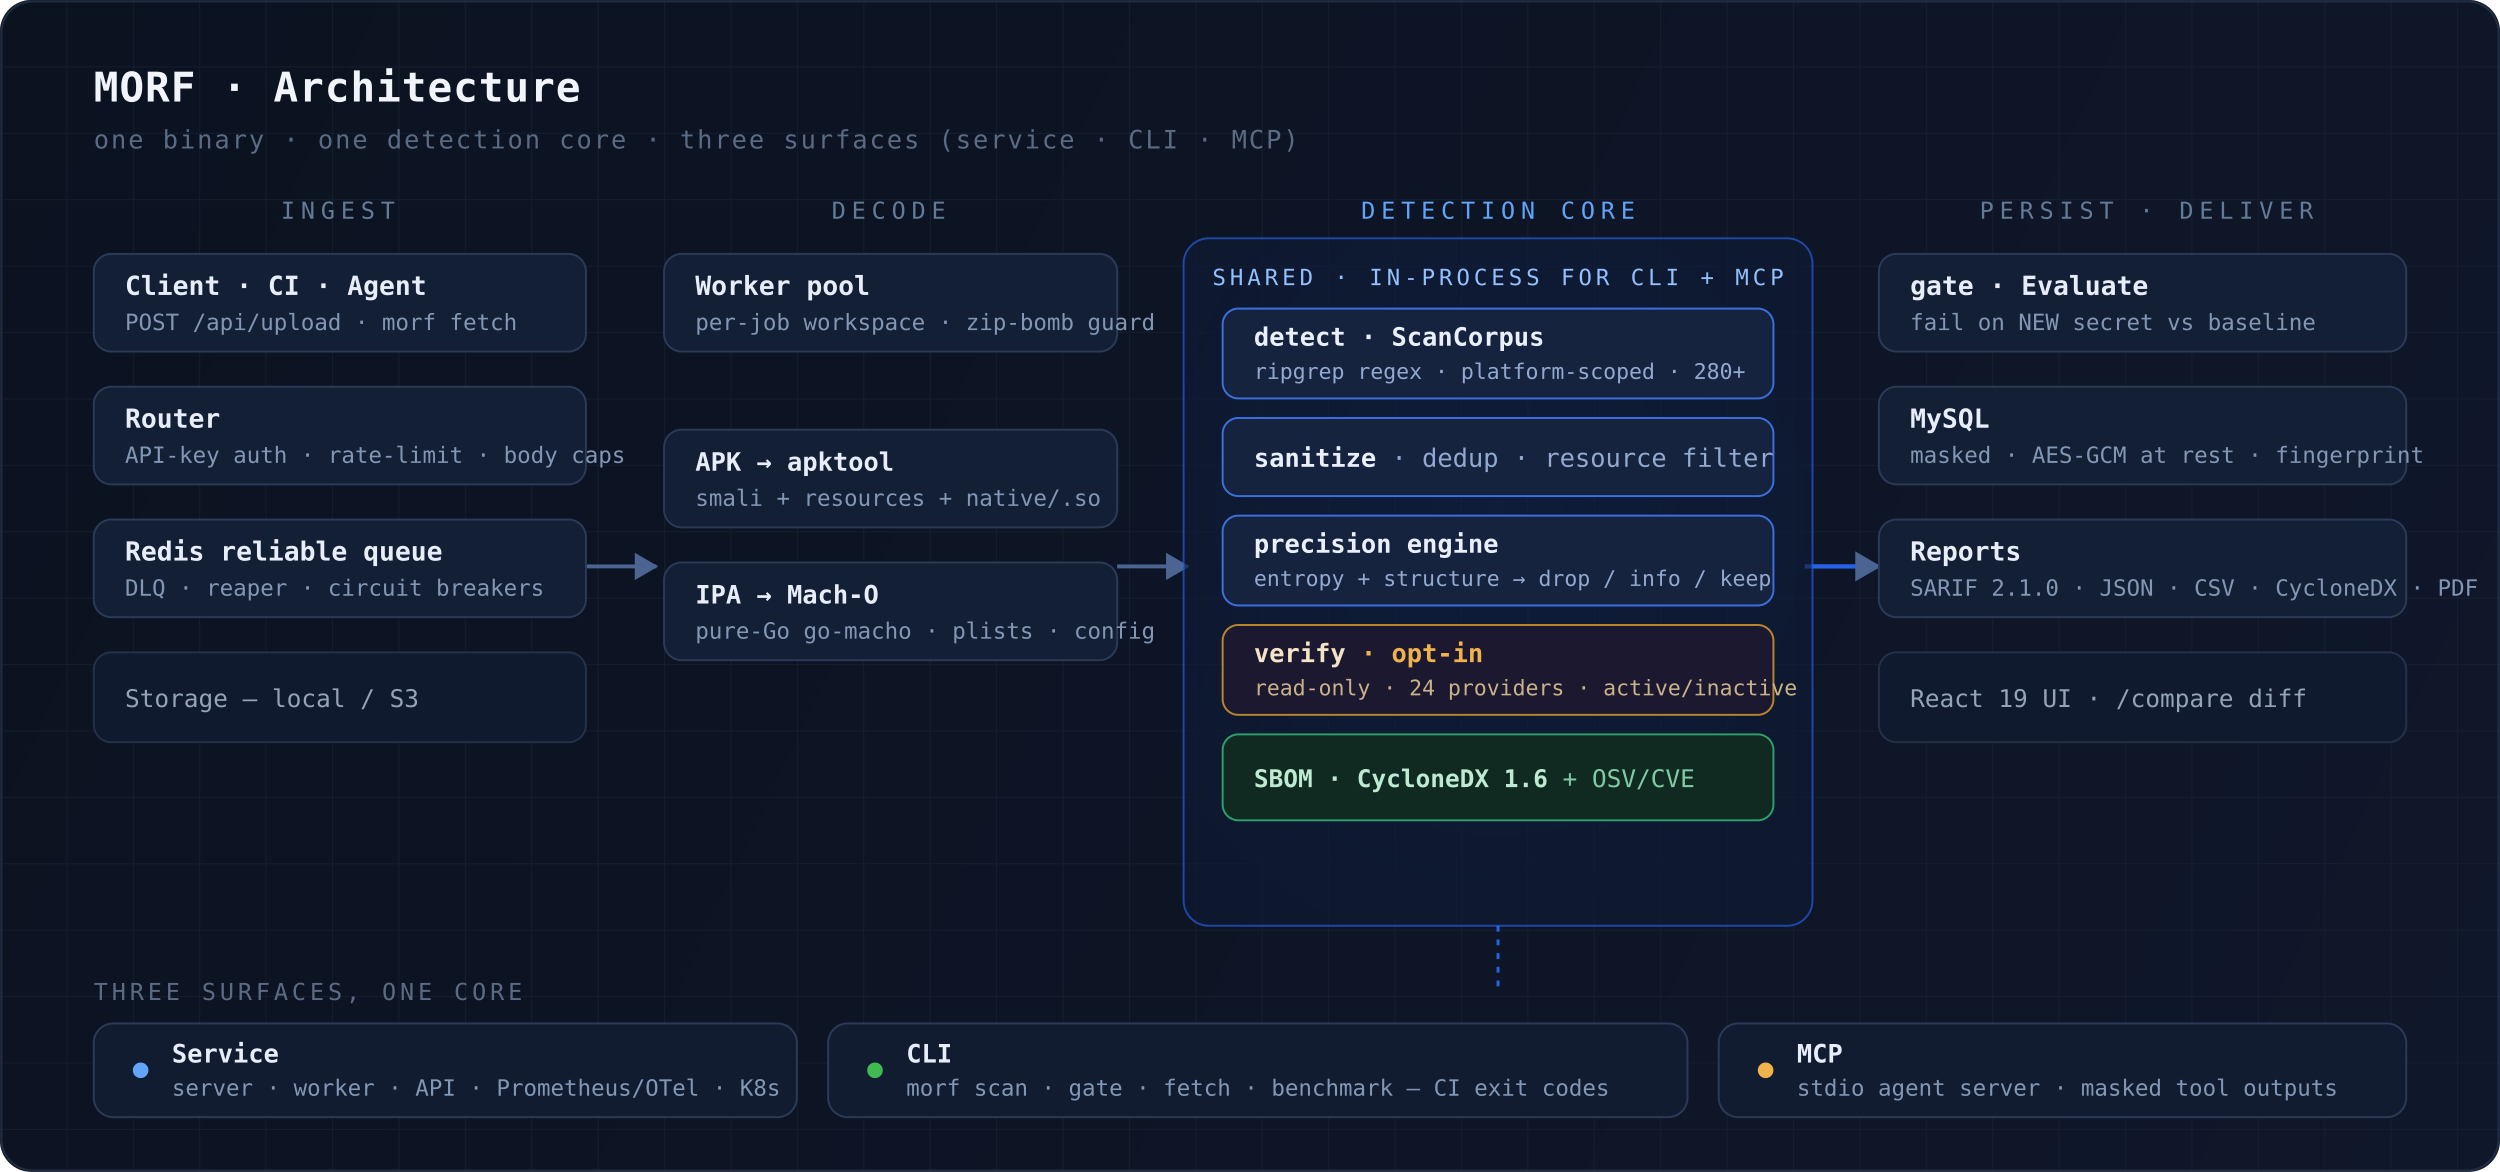
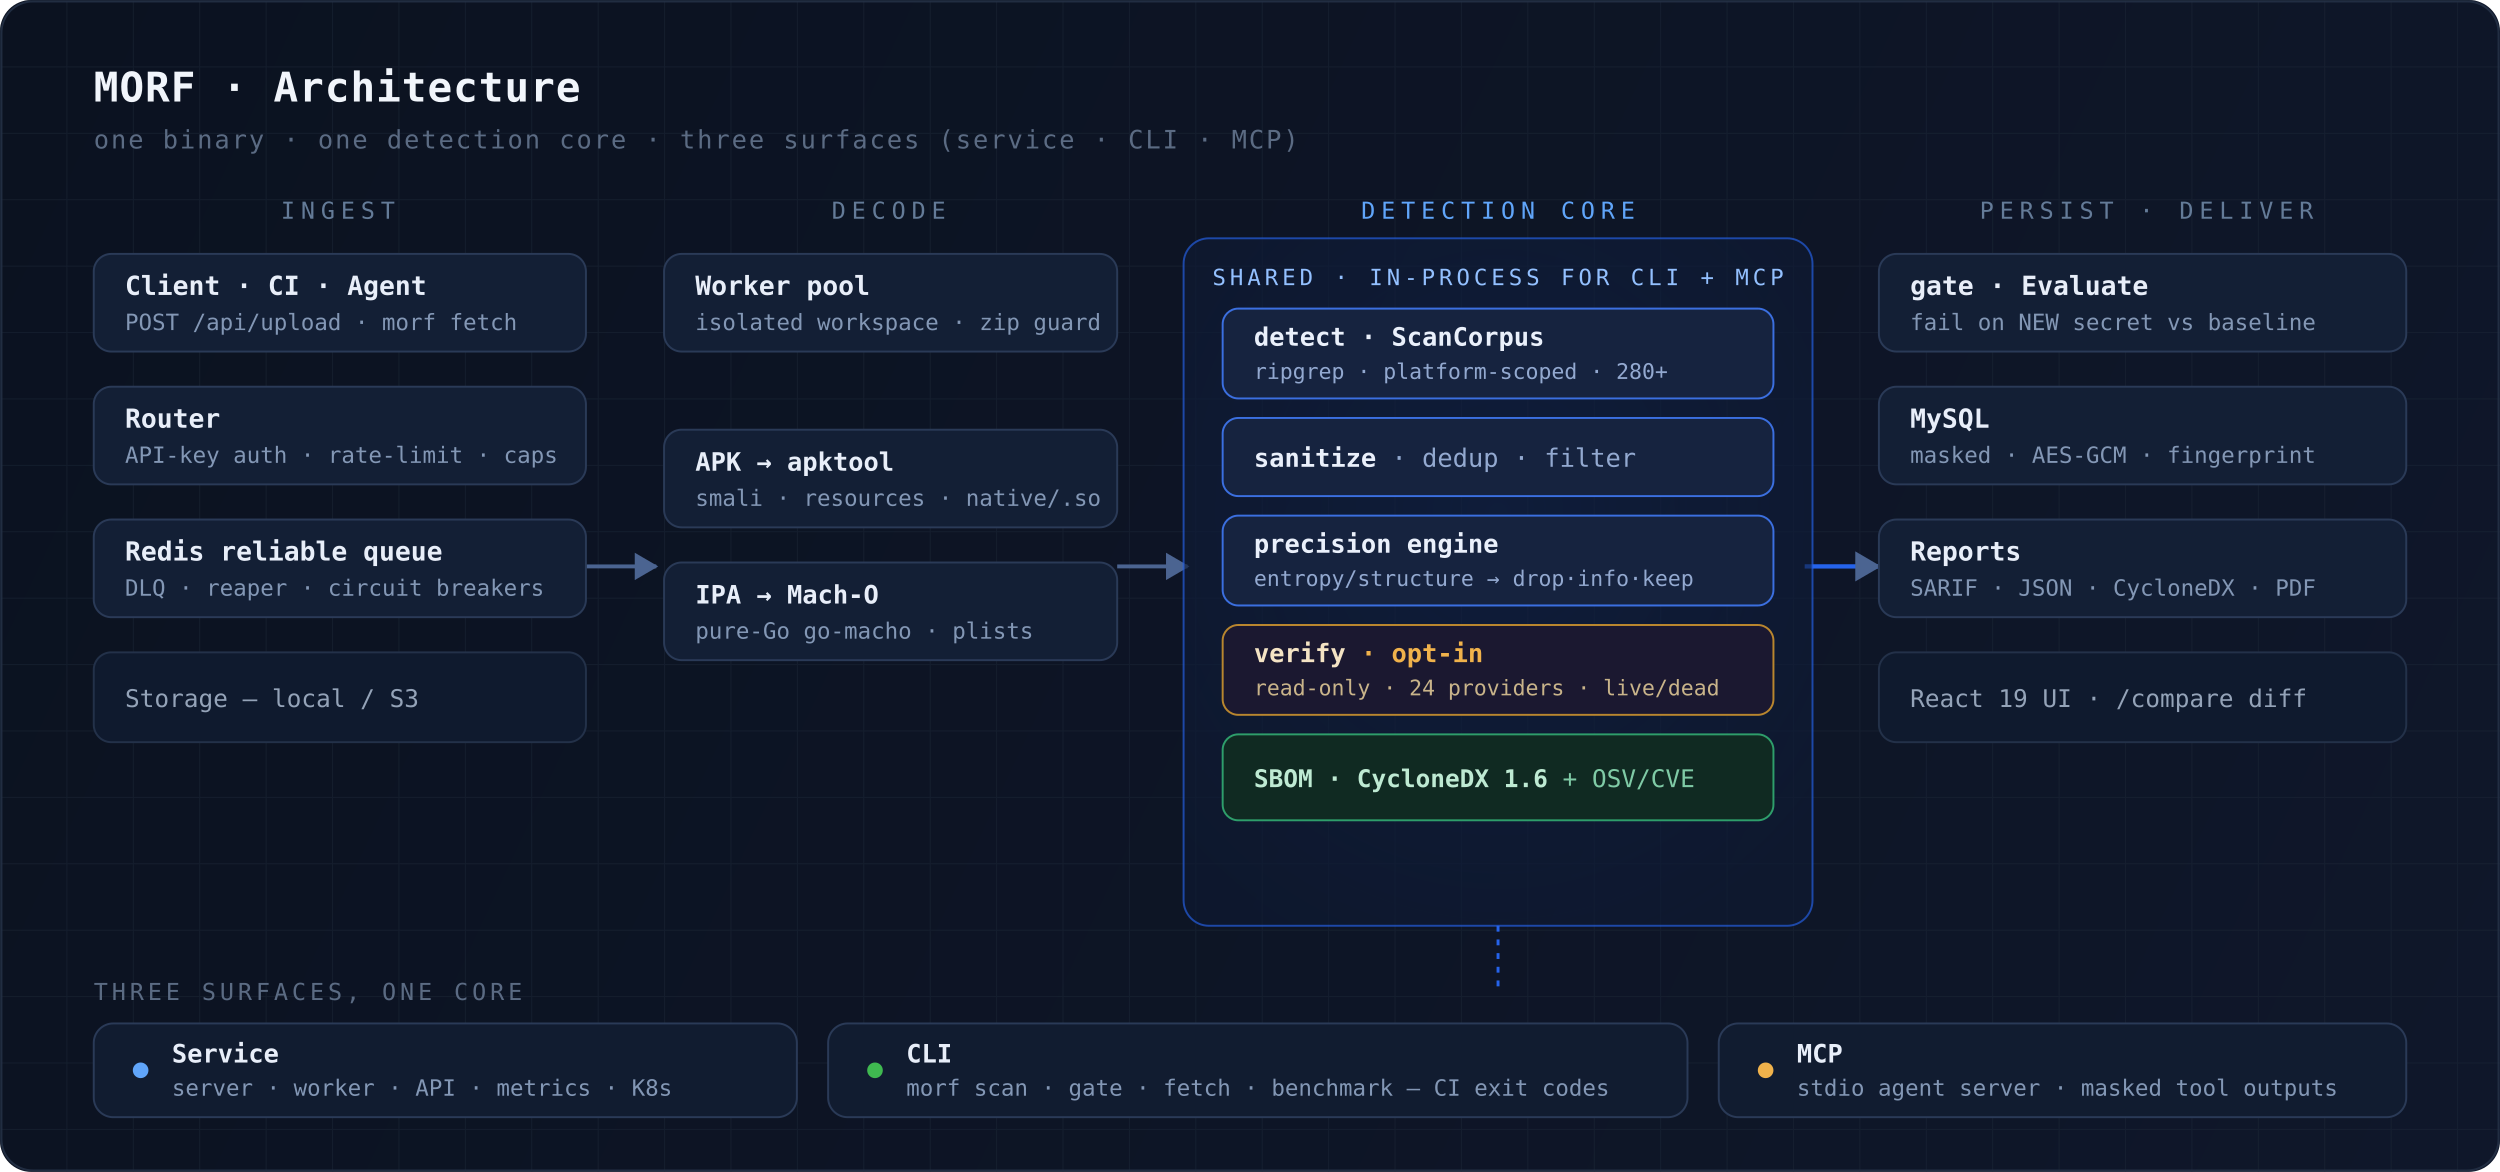
<svg xmlns="http://www.w3.org/2000/svg" width="1280" height="600" viewBox="0 0 1280 600" fill="none" font-family="ui-monospace, 'JetBrains Mono', 'SF Mono', Menlo, Consolas, monospace">
  <defs>
    <linearGradient id="abg" x1="0" y1="0" x2="1280" y2="600" gradientUnits="userSpaceOnUse">
      <stop offset="0" stop-color="#0B1220" />
      <stop offset="1" stop-color="#0F172A" />
    </linearGradient>
    <linearGradient id="ablue" x1="0" y1="0" x2="1" y2="1">
      <stop offset="0" stop-color="#60A5FA" />
      <stop offset="1" stop-color="#2563EB" />
    </linearGradient>
    <radialGradient id="acore" cx="0.5" cy="0.4" r="0.7">
      <stop offset="0" stop-color="#2563EB" stop-opacity="0.16" />
      <stop offset="1" stop-color="#2563EB" stop-opacity="0" />
    </radialGradient>
    <pattern id="agrid" width="34" height="34" patternUnits="userSpaceOnUse">
      <path d="M34 0H0V34" fill="none" stroke="#1E293B" stroke-width="1" stroke-opacity="0.45" />
    </pattern>
    <marker id="arw" markerWidth="9" markerHeight="9" refX="6.5" refY="4.5" orient="auto">
      <path d="M1 1L7 4.5L1 8Z" fill="#4B6491" />
    </marker>
  </defs>
  <rect width="1280" height="600" rx="16" fill="url(#abg)" />
  <rect width="1280" height="600" rx="16" fill="url(#agrid)" />
  <rect x="0.75" y="0.75" width="1278.5" height="598.5" rx="16" fill="none" stroke="#243045" stroke-opacity="0.9" />
  <text x="48" y="52" fill="#F1F5FB" font-size="21" font-weight="800" letter-spacing="0.5">MORF · Architecture</text>
  <text x="48" y="76" fill="#5B6B83" font-size="13" letter-spacing="1">one binary · one detection core · three surfaces (service · CLI · MCP)</text>
  <text x="173" y="112" fill="#647B98" font-size="12" text-anchor="middle" letter-spacing="3">INGEST</text>
  <text x="455" y="112" fill="#647B98" font-size="12" text-anchor="middle" letter-spacing="3">DECODE</text>
  <text x="767" y="112" fill="#60A5FA" font-size="12" text-anchor="middle" letter-spacing="3">DETECTION CORE</text>
  <text x="1099" y="112" fill="#647B98" font-size="12" text-anchor="middle" letter-spacing="3">PERSIST · DELIVER</text>
  <line x1="300" y1="290" x2="336" y2="290" stroke="#4B6491" stroke-width="2" marker-end="url(#arw)" />
  <line x1="572" y1="290" x2="608" y2="290" stroke="#4B6491" stroke-width="2" marker-end="url(#arw)" />
  <line x1="924" y1="290" x2="962" y2="290" stroke="#2563EB" stroke-width="2.2" marker-end="url(#arw)" />
  <g>
    <rect x="48" y="130" width="252" height="50" rx="9" fill="#131F35" stroke="#2A3A57" />
    <text x="64" y="151" fill="#E8EEF9" font-size="13.5" font-weight="600">Client · CI · Agent</text>
    <text x="64" y="169" fill="#8397B5" font-size="11.5">POST /api/upload · morf fetch</text>
    <rect x="48" y="198" width="252" height="50" rx="9" fill="#131F35" stroke="#2A3A57" />
    <text x="64" y="219" fill="#E8EEF9" font-size="13.5" font-weight="600">Router</text>
-     <text x="64" y="237" fill="#8397B5" font-size="11.5">API-key auth · rate-limit · body caps</text>
+     <text x="64" y="237" fill="#8397B5" font-size="11.5">API-key auth · rate-limit · caps</text>
    <rect x="48" y="266" width="252" height="50" rx="9" fill="#131F35" stroke="#2A3A57" />
    <text x="64" y="287" fill="#E8EEF9" font-size="13.5" font-weight="600">Redis reliable queue</text>
    <text x="64" y="305" fill="#8397B5" font-size="11.5">DLQ · reaper · circuit breakers</text>
    <rect x="48" y="334" width="252" height="46" rx="9" fill="#0F1A2E" stroke="#233149" />
    <text x="64" y="362" fill="#94A3B8" font-size="12.5">Storage — local / S3</text>
  </g>
  <g>
    <rect x="340" y="130" width="232" height="50" rx="9" fill="#131F35" stroke="#2A3A57" />
    <text x="356" y="151" fill="#E8EEF9" font-size="13.5" font-weight="600">Worker pool</text>
-     <text x="356" y="169" fill="#8397B5" font-size="11.5">per-job workspace · zip-bomb guard</text>
+     <text x="356" y="169" fill="#8397B5" font-size="11.5">isolated workspace · zip guard</text>
    <rect x="340" y="220" width="232" height="50" rx="9" fill="#131F35" stroke="#2A3A57" />
    <text x="356" y="241" fill="#E8EEF9" font-size="13" font-weight="600">APK → apktool</text>
-     <text x="356" y="259" fill="#8397B5" font-size="11.5">smali + resources + native/.so</text>
+     <text x="356" y="259" fill="#8397B5" font-size="11.5">smali · resources · native/.so</text>
    <rect x="340" y="288" width="232" height="50" rx="9" fill="#131F35" stroke="#2A3A57" />
    <text x="356" y="309" fill="#E8EEF9" font-size="13" font-weight="600">IPA → Mach-O</text>
-     <text x="356" y="327" fill="#8397B5" font-size="11.5">pure-Go go-macho · plists · config</text>
+     <text x="356" y="327" fill="#8397B5" font-size="11.5">pure-Go go-macho · plists</text>
  </g>
  <g>
    <rect x="606" y="122" width="322" height="352" rx="13" fill="url(#acore)" />
    <rect x="606" y="122" width="322" height="352" rx="13" fill="#0E1A33" fill-opacity="0.6" stroke="#2563EB" stroke-opacity="0.65" />
    <text x="767" y="146" fill="#93C0FF" font-size="11.5" text-anchor="middle" letter-spacing="2">SHARED · IN-PROCESS FOR CLI + MCP</text>
    <rect x="626" y="158" width="282" height="46" rx="8" fill="#16233F" stroke="#3B6FE0" />
    <text x="642" y="177" fill="#EAF0FB" font-size="13" font-weight="600">detect · ScanCorpus</text>
-     <text x="642" y="194" fill="#93A9D0" font-size="11">ripgrep regex · platform-scoped · 280+</text>
+     <text x="642" y="194" fill="#93A9D0" font-size="11">ripgrep · platform-scoped · 280+</text>
    <rect x="626" y="214" width="282" height="40" rx="8" fill="#16233F" stroke="#3B6FE0" />
-     <text x="642" y="239" fill="#EAF0FB" font-size="13" font-weight="600">sanitize <tspan fill="#93A9D0" font-weight="400">· dedup · resource filter</tspan>
+     <text x="642" y="239" fill="#EAF0FB" font-size="13" font-weight="600">sanitize <tspan fill="#93A9D0" font-weight="400">· dedup · filter</tspan>
    </text>
    <rect x="626" y="264" width="282" height="46" rx="8" fill="#16233F" stroke="#3B6FE0" />
    <text x="642" y="283" fill="#EAF0FB" font-size="13" font-weight="600">precision engine</text>
-     <text x="642" y="300" fill="#93A9D0" font-size="11">entropy + structure → drop / info / keep</text>
+     <text x="642" y="300" fill="#93A9D0" font-size="11">entropy/structure → drop·info·keep</text>
    <rect x="626" y="320" width="282" height="46" rx="8" fill="#1B1830" stroke="#B9862E" />
    <text x="642" y="339" fill="#F4E3C4" font-size="13" font-weight="600">verify <tspan fill="#F0B24B">· opt-in</tspan>
    </text>
-     <text x="642" y="356" fill="#C9B48A" font-size="11">read-only · 24 providers · active/inactive</text>
+     <text x="642" y="356" fill="#C9B48A" font-size="11">read-only · 24 providers · live/dead</text>
    <rect x="626" y="376" width="282" height="44" rx="8" fill="#102A22" stroke="#2E9E6B" />
    <text x="642" y="403" fill="#BEEAD3" font-size="12.5" font-weight="600">SBOM · CycloneDX 1.6 <tspan fill="#7FCBA6" font-weight="400">+ OSV/CVE</tspan>
    </text>
  </g>
  <g>
    <rect x="962" y="130" width="270" height="50" rx="9" fill="#131F35" stroke="#2A3A57" />
    <text x="978" y="151" fill="#E8EEF9" font-size="13.5" font-weight="600">gate · Evaluate</text>
    <text x="978" y="169" fill="#8397B5" font-size="11.5">fail on NEW secret vs baseline</text>
    <rect x="962" y="198" width="270" height="50" rx="9" fill="#131F35" stroke="#2A3A57" />
    <text x="978" y="219" fill="#E8EEF9" font-size="13.5" font-weight="600">MySQL</text>
-     <text x="978" y="237" fill="#8397B5" font-size="11.5">masked · AES-GCM at rest · fingerprint</text>
+     <text x="978" y="237" fill="#8397B5" font-size="11.5">masked · AES-GCM · fingerprint</text>
    <rect x="962" y="266" width="270" height="50" rx="9" fill="#131F35" stroke="#2A3A57" />
    <text x="978" y="287" fill="#E8EEF9" font-size="13.5" font-weight="600">Reports</text>
-     <text x="978" y="305" fill="#8397B5" font-size="11.5">SARIF 2.1.0 · JSON · CSV · CycloneDX · PDF</text>
+     <text x="978" y="305" fill="#8397B5" font-size="11.5">SARIF · JSON · CycloneDX · PDF</text>
    <rect x="962" y="334" width="270" height="46" rx="9" fill="#0F1A2E" stroke="#233149" />
    <text x="978" y="362" fill="#94A3B8" font-size="12.5">React 19 UI · /compare diff</text>
  </g>
  <line x1="767" y1="474" x2="767" y2="506" stroke="#2563EB" stroke-width="1.5" stroke-dasharray="3 4" />
  <text x="48" y="512" fill="#5B6B83" font-size="12" letter-spacing="2">THREE SURFACES, ONE CORE</text>
  <g>
    <rect x="48" y="524" width="360" height="48" rx="10" fill="#111C30" stroke="#2A3A57" />
    <circle cx="72" cy="548" r="4" fill="#60A5FA" />
    <text x="88" y="544" fill="#E8EEF9" font-size="13" font-weight="600">Service</text>
-     <text x="88" y="561" fill="#8397B5" font-size="11.5">server · worker · API · Prometheus/OTel · K8s</text>
+     <text x="88" y="561" fill="#8397B5" font-size="11.5">server · worker · API · metrics · K8s</text>
    <rect x="424" y="524" width="440" height="48" rx="10" fill="#111C30" stroke="#2A3A57" />
    <circle cx="448" cy="548" r="4" fill="#3FB950" />
    <text x="464" y="544" fill="#E8EEF9" font-size="13" font-weight="600">CLI</text>
    <text x="464" y="561" fill="#8397B5" font-size="11.5">morf scan · gate · fetch · benchmark — CI exit codes</text>
    <rect x="880" y="524" width="352" height="48" rx="10" fill="#111C30" stroke="#2A3A57" />
    <circle cx="904" cy="548" r="4" fill="#F0B24B" />
    <text x="920" y="544" fill="#E8EEF9" font-size="13" font-weight="600">MCP</text>
    <text x="920" y="561" fill="#8397B5" font-size="11.5">stdio agent server · masked tool outputs</text>
  </g>
</svg>
